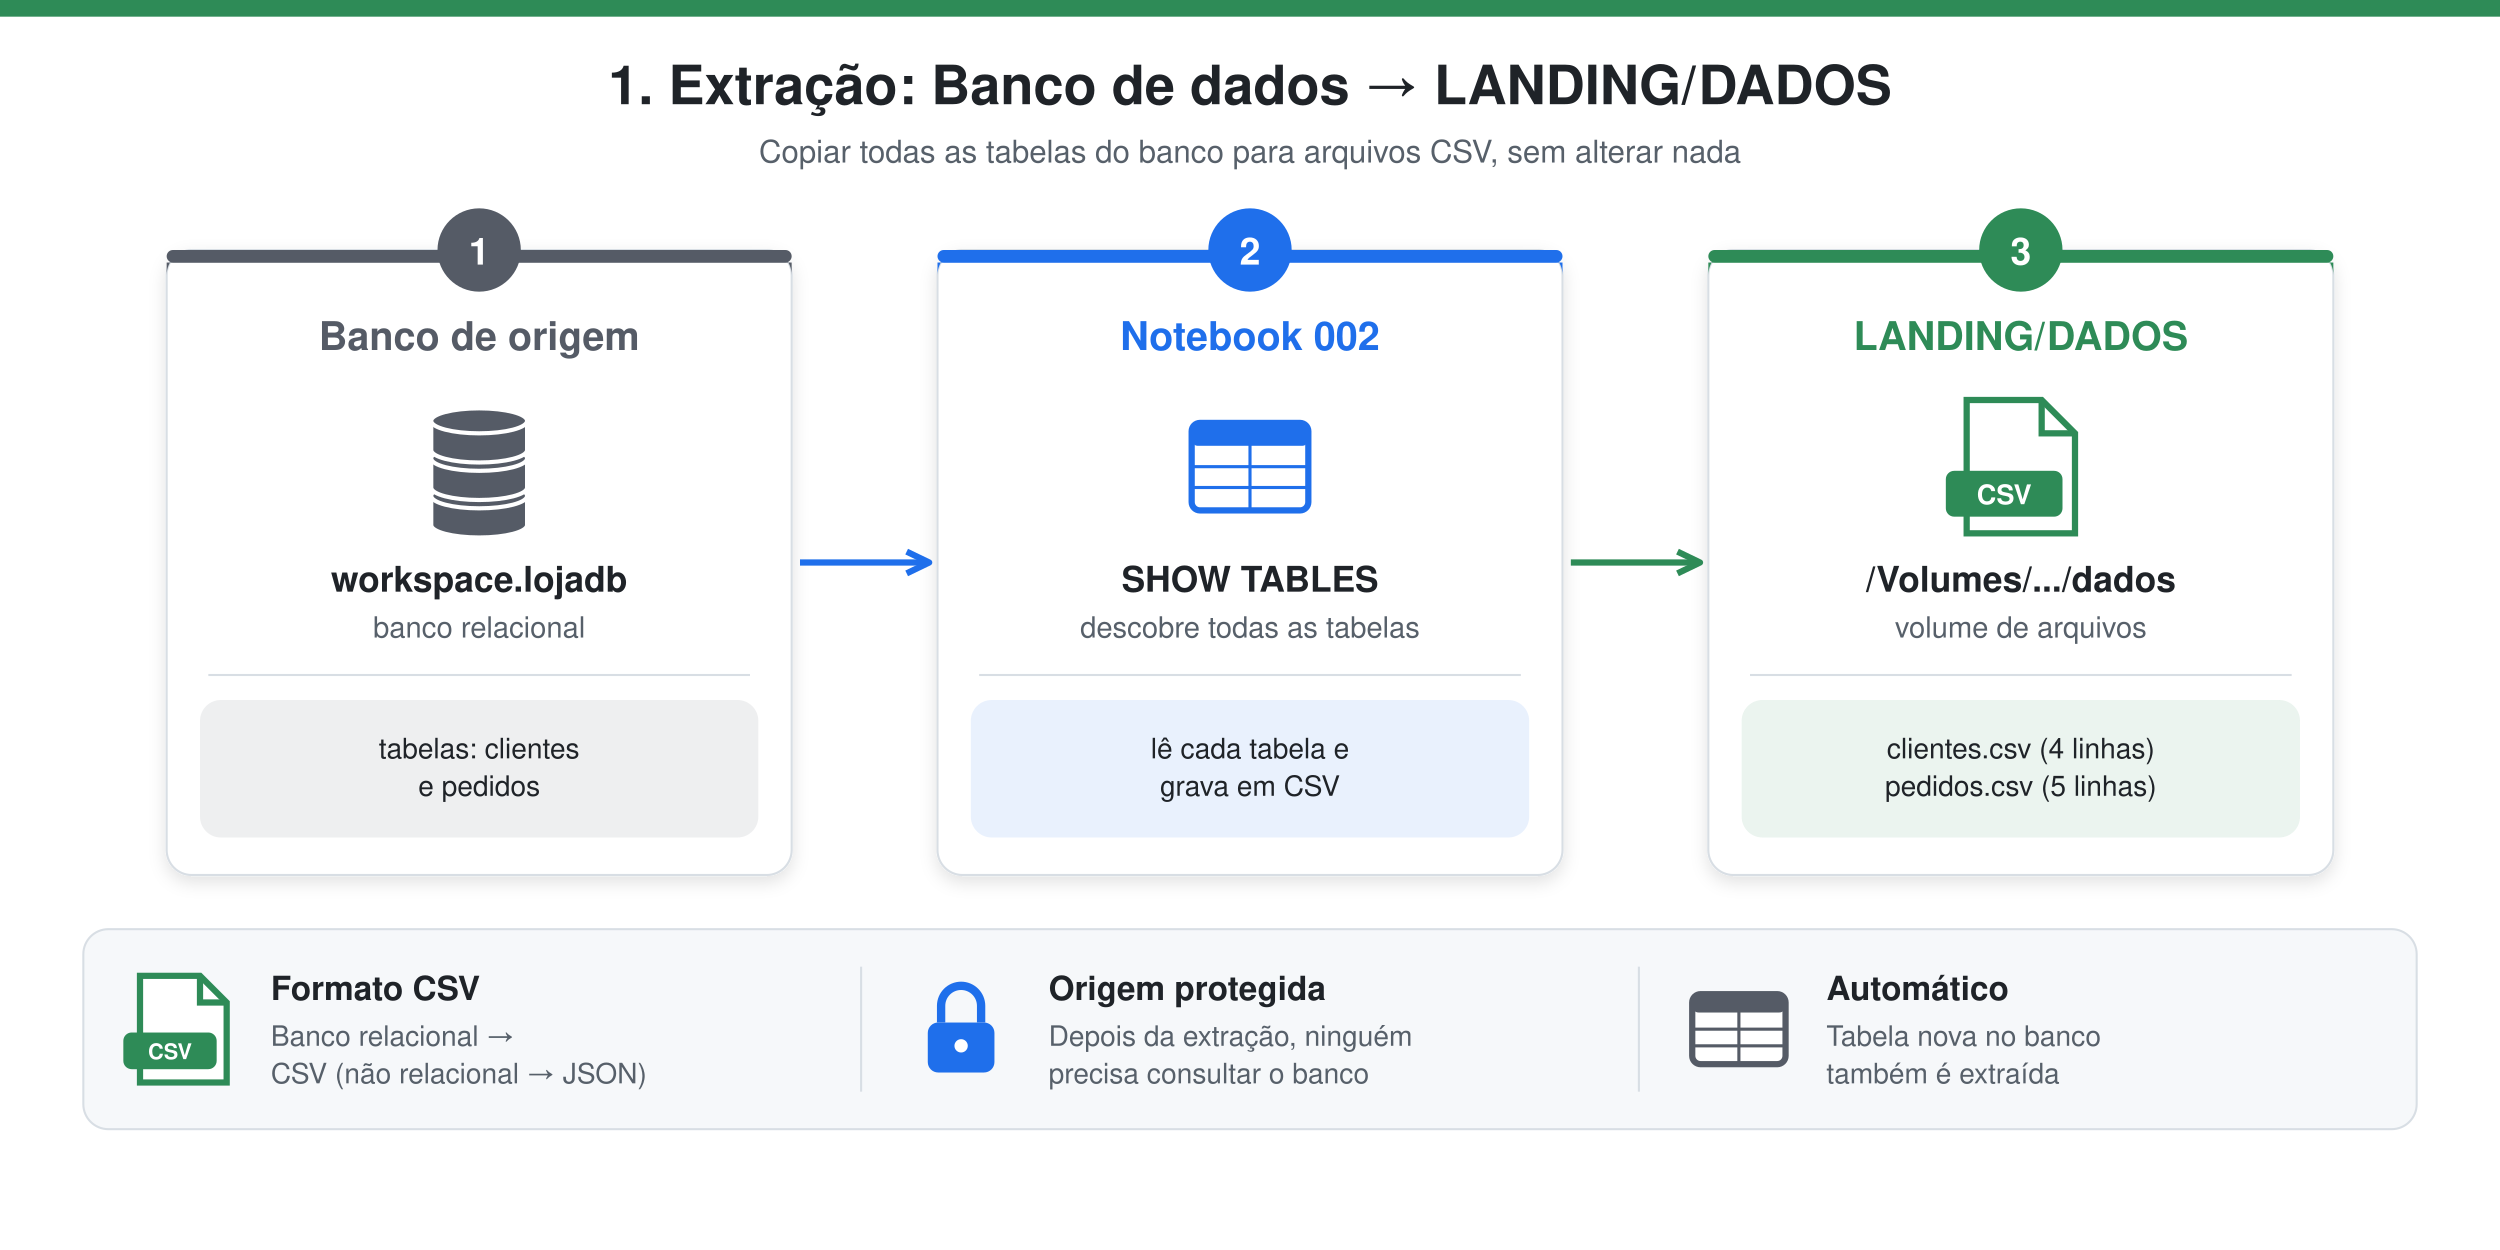
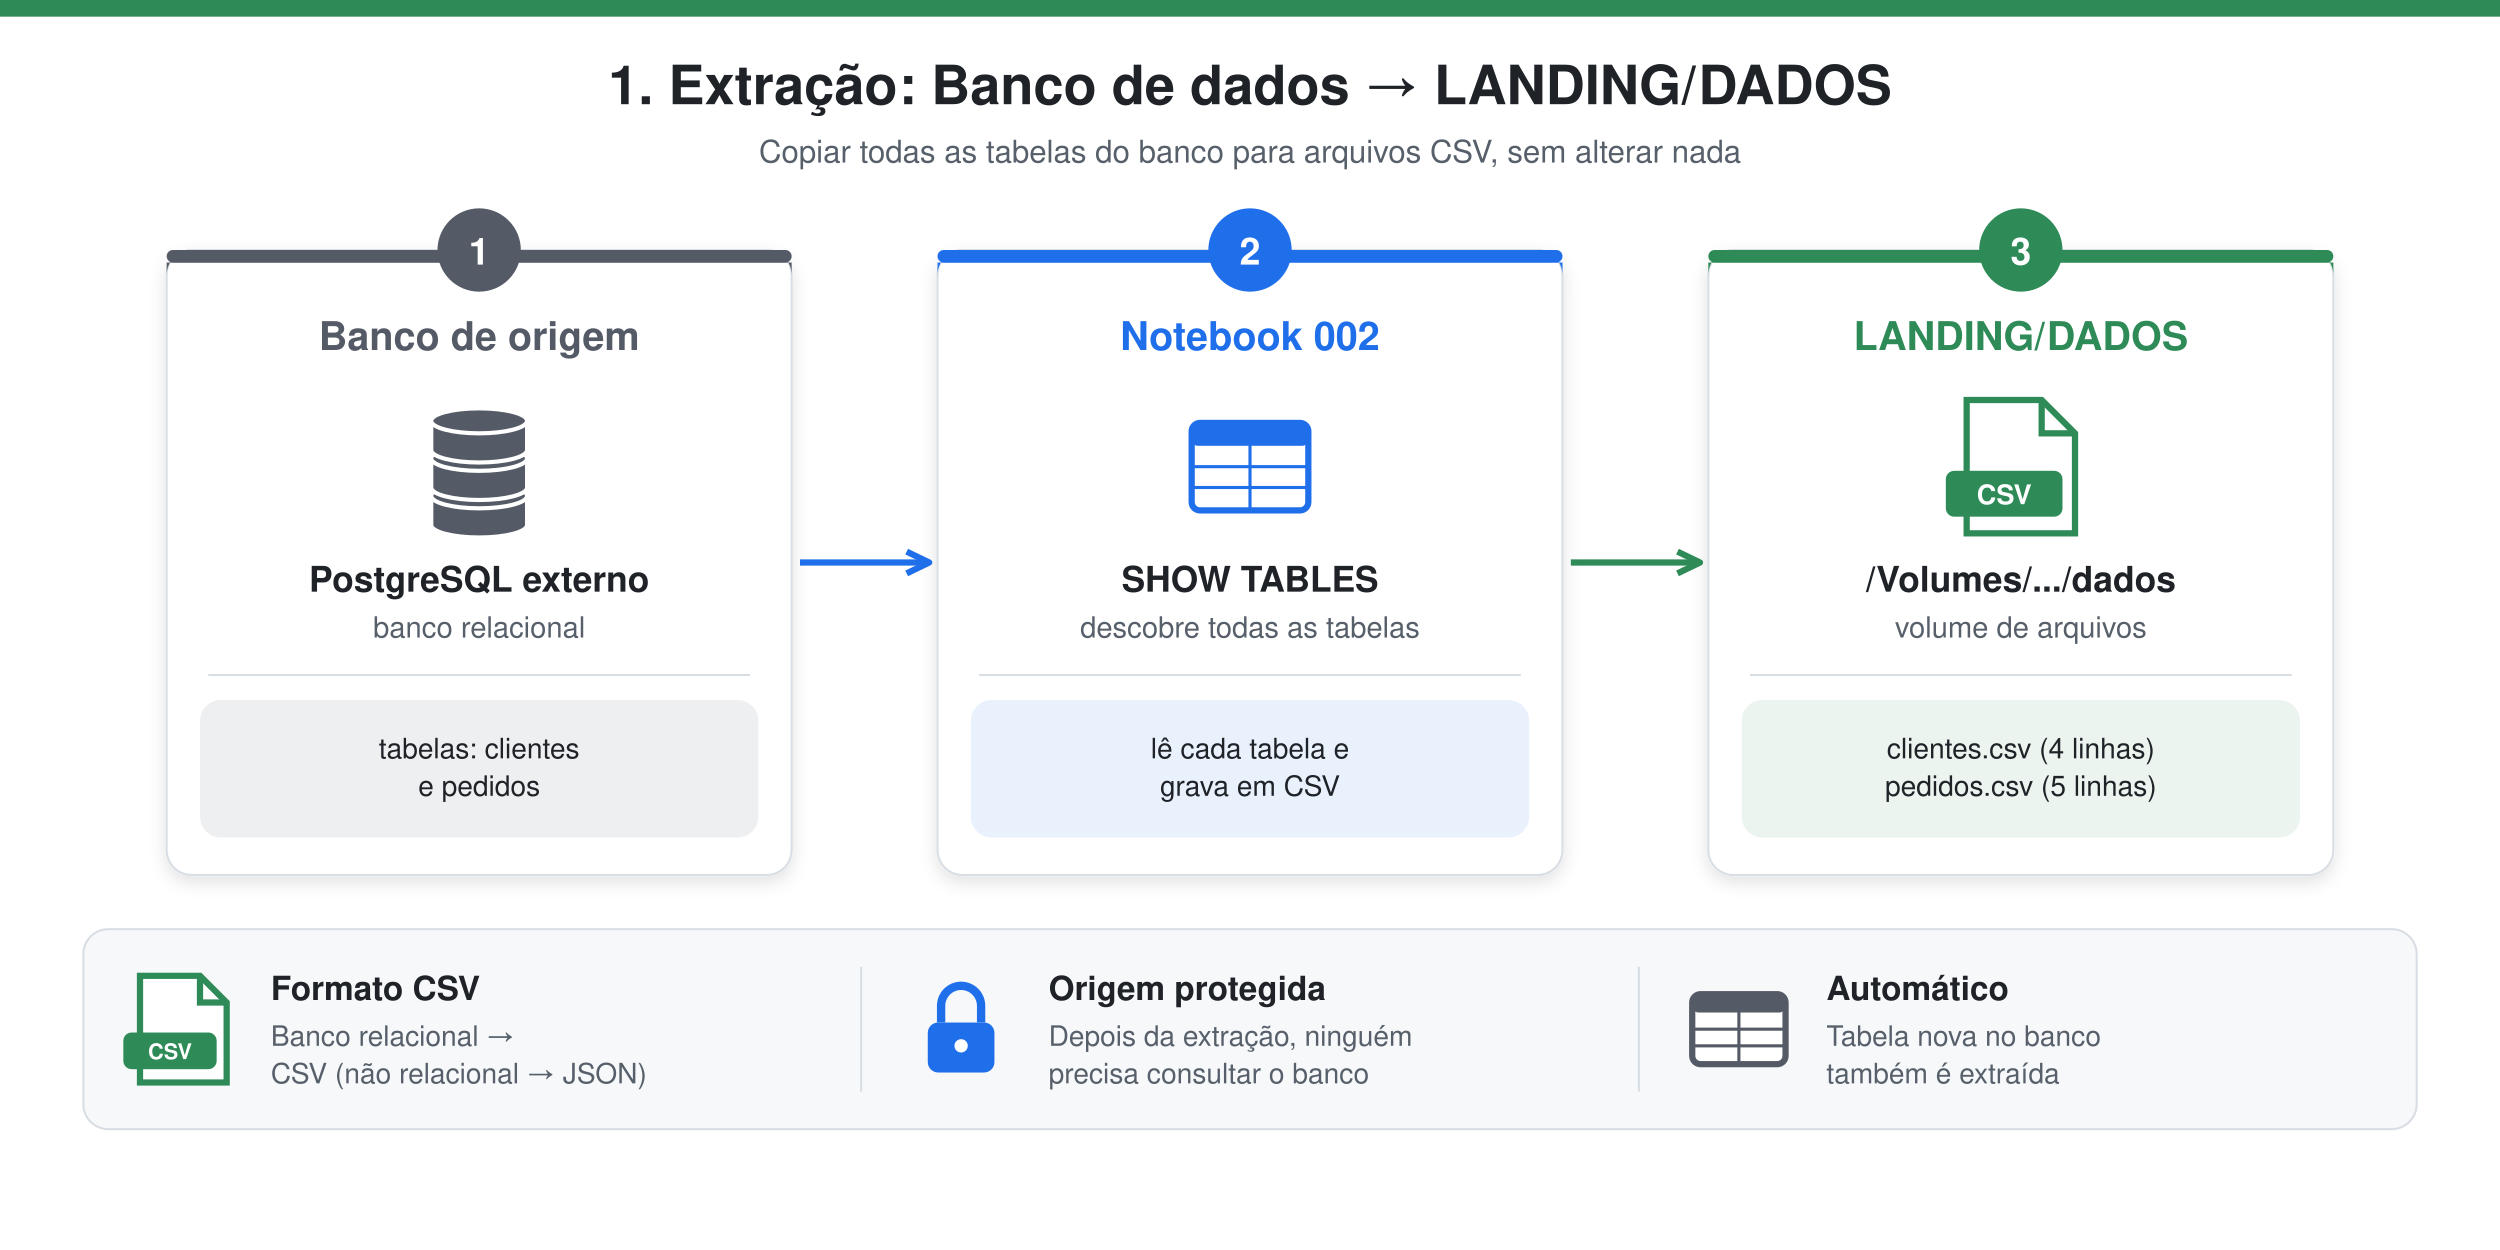
<svg xmlns="http://www.w3.org/2000/svg" viewBox="0 0 1200 600" width="1200" height="600" role="img">
  <rect width="1200" height="600" fill="#ffffff" />
  <defs>
    <filter id="sombra" x="-10%" y="-10%" width="120%" height="130%">
      <feDropShadow dx="0" dy="3" stdDeviation="4" flood-color="#000" flood-opacity=".12" />
    </filter>
  </defs>
  <rect width="1200" height="8" fill="#2e8b57" />
  <text x="600" y="50" font-family="Segoe UI, Helvetica, Arial, sans-serif" font-size="26" font-weight="700" fill="#1f2328" text-anchor="middle">1. Extração: Banco de dados → LANDING/DADOS</text>
  <text x="600" y="78" font-family="Segoe UI, Helvetica, Arial, sans-serif" font-size="15" font-weight="400" fill="#57606a" text-anchor="middle">Copiar todas as tabelas do banco para arquivos CSV, sem alterar nada</text>
  <rect x="80" y="120" width="300" height="300" rx="12" fill="#fff" stroke="#d8dee4" filter="url(#sombra)" />
  <path d="M80 132 a12 12 0 0 1 12 -12 h276 a12 12 0 0 1 12 12 v-6 h-300 z" fill="#555b66" />
  <rect x="80" y="120" width="300" height="6" rx="3" fill="#555b66" />
  <circle cx="230" cy="120" r="20" fill="#555b66" />
  <text x="230" y="127" font-family="Segoe UI, Helvetica, Arial, sans-serif" font-size="18" font-weight="700" fill="#fff" text-anchor="middle">1</text>
  <text x="230" y="168" font-family="Segoe UI, Helvetica, Arial, sans-serif" font-size="19" font-weight="700" fill="#555b66" text-anchor="middle">Banco de origem</text>
  <path d="M207 238 v14 a23 6 0 0 0 46 0 v-14" fill="#555b66" stroke="#fff" stroke-width="2" />
  <ellipse cx="230" cy="238" rx="23" ry="6" fill="#555b66" stroke="#fff" stroke-width="2" />
  <path d="M207 220 v14 a23 6 0 0 0 46 0 v-14" fill="#555b66" stroke="#fff" stroke-width="2" />
  <ellipse cx="230" cy="220" rx="23" ry="6" fill="#555b66" stroke="#fff" stroke-width="2" />
  <path d="M207 202 v14 a23 6 0 0 0 46 0 v-14" fill="#555b66" stroke="#fff" stroke-width="2" />
  <ellipse cx="230" cy="202" rx="23" ry="6" fill="#555b66" stroke="#fff" stroke-width="2" />
-   <text x="230" y="284" font-family="Segoe UI, Helvetica, Arial, sans-serif" font-size="17" font-weight="700" fill="#1f2328" text-anchor="middle">workspace.lojadb</text>
+   <text x="230" y="284" font-family="Segoe UI, Helvetica, Arial, sans-serif" font-size="17" font-weight="700" fill="#1f2328" text-anchor="middle">PostgreSQL externo</text>
  <text x="230" y="306" font-family="Segoe UI, Helvetica, Arial, sans-serif" font-size="14" font-weight="400" fill="#57606a" text-anchor="middle">banco relacional</text>
  <line x1="100" y1="324" x2="360" y2="324" stroke="#d8dee4" />
  <rect x="96" y="336" width="268" height="66" rx="10" fill="#555b66" opacity=".10" />
  <text x="230" y="364" font-family="Segoe UI, Helvetica, Arial, sans-serif" font-size="13.5" font-weight="400" fill="#1f2328" text-anchor="middle">tabelas: clientes</text>
  <text x="230" y="382" font-family="Segoe UI, Helvetica, Arial, sans-serif" font-size="13.5" font-weight="400" fill="#1f2328" text-anchor="middle">e pedidos</text>
  <rect x="450" y="120" width="300" height="300" rx="12" fill="#fff" stroke="#d8dee4" filter="url(#sombra)" />
  <path d="M450 132 a12 12 0 0 1 12 -12 h276 a12 12 0 0 1 12 12 v-6 h-300 z" fill="#1f6feb" />
  <rect x="450" y="120" width="300" height="6" rx="3" fill="#1f6feb" />
  <circle cx="600" cy="120" r="20" fill="#1f6feb" />
  <text x="600" y="127" font-family="Segoe UI, Helvetica, Arial, sans-serif" font-size="18" font-weight="700" fill="#fff" text-anchor="middle">2</text>
  <text x="600" y="168" font-family="Segoe UI, Helvetica, Arial, sans-serif" font-size="19" font-weight="700" fill="#1f6feb" text-anchor="middle">Notebook 002</text>
  <rect x="572" y="203" width="56" height="42" rx="4" fill="#fff" stroke="#1f6feb" stroke-width="3" />
  <rect x="572" y="203" width="56" height="11" rx="3" fill="#1f6feb" />
  <line x1="572" y1="224" x2="628" y2="224" stroke="#1f6feb" stroke-width="1.5" />
  <line x1="572" y1="234" x2="628" y2="234" stroke="#1f6feb" stroke-width="1.5" />
  <line x1="600" y1="203" x2="600" y2="245" stroke="#1f6feb" stroke-width="1.5" />
  <text x="600" y="284" font-family="Segoe UI, Helvetica, Arial, sans-serif" font-size="17" font-weight="700" fill="#1f2328" text-anchor="middle">SHOW TABLES</text>
  <text x="600" y="306" font-family="Segoe UI, Helvetica, Arial, sans-serif" font-size="14" font-weight="400" fill="#57606a" text-anchor="middle">descobre todas as tabelas</text>
  <line x1="470" y1="324" x2="730" y2="324" stroke="#d8dee4" />
  <rect x="466" y="336" width="268" height="66" rx="10" fill="#1f6feb" opacity=".10" />
  <text x="600" y="364" font-family="Segoe UI, Helvetica, Arial, sans-serif" font-size="13.5" font-weight="400" fill="#1f2328" text-anchor="middle">lê cada tabela e</text>
  <text x="600" y="382" font-family="Segoe UI, Helvetica, Arial, sans-serif" font-size="13.5" font-weight="400" fill="#1f2328" text-anchor="middle">grava em CSV</text>
  <rect x="820" y="120" width="300" height="300" rx="12" fill="#fff" stroke="#d8dee4" filter="url(#sombra)" />
  <path d="M820 132 a12 12 0 0 1 12 -12 h276 a12 12 0 0 1 12 12 v-6 h-300 z" fill="#2e8b57" />
  <rect x="820" y="120" width="300" height="6" rx="3" fill="#2e8b57" />
  <circle cx="970" cy="120" r="20" fill="#2e8b57" />
  <text x="970" y="127" font-family="Segoe UI, Helvetica, Arial, sans-serif" font-size="18" font-weight="700" fill="#fff" text-anchor="middle">3</text>
  <text x="970" y="168" font-family="Segoe UI, Helvetica, Arial, sans-serif" font-size="19" font-weight="700" fill="#2e8b57" text-anchor="middle">LANDING/DADOS</text>
  <path d="M944 192 h36 l16 16 v48 h-52 z" fill="#fff" stroke="#2e8b57" stroke-width="3" />
  <path d="M980 192 v16 h16" fill="none" stroke="#2e8b57" stroke-width="3" />
  <rect x="934" y="226" width="56" height="22" rx="4" fill="#2e8b57" />
  <text x="962" y="242" font-family="Segoe UI, Helvetica, Arial, sans-serif" font-size="13" font-weight="700" fill="#fff" text-anchor="middle">CSV</text>
  <text x="970" y="284" font-family="Segoe UI, Helvetica, Arial, sans-serif" font-size="17" font-weight="700" fill="#1f2328" text-anchor="middle">/Volumes/.../dados</text>
  <text x="970" y="306" font-family="Segoe UI, Helvetica, Arial, sans-serif" font-size="14" font-weight="400" fill="#57606a" text-anchor="middle">volume de arquivos</text>
  <line x1="840" y1="324" x2="1100" y2="324" stroke="#d8dee4" />
  <rect x="836" y="336" width="268" height="66" rx="10" fill="#2e8b57" opacity=".10" />
  <text x="970" y="364" font-family="Segoe UI, Helvetica, Arial, sans-serif" font-size="13.5" font-weight="400" fill="#1f2328" text-anchor="middle">clientes.csv (4 linhas)</text>
  <text x="970" y="382" font-family="Segoe UI, Helvetica, Arial, sans-serif" font-size="13.5" font-weight="400" fill="#1f2328" text-anchor="middle">pedidos.csv (5 linhas)</text>
  <line x1="384" y1="270" x2="446" y2="270" stroke="#1f6feb" stroke-width="3" />
  <polyline points="435.195,275.22 446,270 435.195,264.78" fill="none" stroke="#1f6feb" stroke-width="3" stroke-linejoin="round" />
  <line x1="754" y1="270" x2="816" y2="270" stroke="#2e8b57" stroke-width="3" />
  <polyline points="805.195,275.22 816,270 805.195,264.78" fill="none" stroke="#2e8b57" stroke-width="3" stroke-linejoin="round" />
  <rect x="40" y="446" width="1120" height="96" rx="12" fill="#f6f8fa" stroke="#d8dee4" />
  <path d="M67.2 468.4 h28.8 l12.8 12.8 v38.4 h-41.6 z" fill="#fff" stroke="#2e8b57" stroke-width="3" />
  <path d="M96 468.4 v12.8 h12.8" fill="none" stroke="#2e8b57" stroke-width="3" />
  <rect x="59.2" y="495.6" width="44.8" height="17.6" rx="4" fill="#2e8b57" />
  <text x="81.6" y="508.4" font-family="Segoe UI, Helvetica, Arial, sans-serif" font-size="10.4" font-weight="700" fill="#fff" text-anchor="middle">CSV</text>
  <text x="130" y="480" font-family="Segoe UI, Helvetica, Arial, sans-serif" font-size="16" font-weight="700" fill="#1f2328" text-anchor="start">Formato CSV</text>
  <text x="130" y="502" font-family="Segoe UI, Helvetica, Arial, sans-serif" font-size="13.5" font-weight="400" fill="#57606a" text-anchor="start">Banco relacional →</text>
  <text x="130" y="520" font-family="Segoe UI, Helvetica, Arial, sans-serif" font-size="13.5" font-weight="400" fill="#57606a" text-anchor="start">CSV (não relacional → JSON)</text>
  <line x1="413.333" y1="464" x2="413.333" y2="524" stroke="#d8dee4" />
  <path d="M451.733 490.8 v-8 a9.6 9.6 0 0 1 19.2 0 v8" fill="none" stroke="#1f6feb" stroke-width="4" />
  <rect x="445.333" y="490.8" width="32" height="24" rx="5" fill="#1f6feb" />
  <circle cx="461.333" cy="502" r="3.2" fill="#fff" />
  <text x="503.333" y="480" font-family="Segoe UI, Helvetica, Arial, sans-serif" font-size="16" font-weight="700" fill="#1f2328" text-anchor="start">Origem protegida</text>
  <text x="503.333" y="502" font-family="Segoe UI, Helvetica, Arial, sans-serif" font-size="13.5" font-weight="400" fill="#57606a" text-anchor="start">Depois da extração, ninguém</text>
  <text x="503.333" y="520" font-family="Segoe UI, Helvetica, Arial, sans-serif" font-size="13.5" font-weight="400" fill="#57606a" text-anchor="start">precisa consultar o banco</text>
  <line x1="786.667" y1="464" x2="786.667" y2="524" stroke="#d8dee4" />
  <rect x="812.267" y="477.2" width="44.8" height="33.6" rx="4" fill="#fff" stroke="#555b66" stroke-width="3" />
  <rect x="812.267" y="477.2" width="44.8" height="8.8" rx="3" fill="#555b66" />
  <line x1="812.267" y1="494" x2="857.067" y2="494" stroke="#555b66" stroke-width="1.5" />
  <line x1="812.267" y1="502" x2="857.067" y2="502" stroke="#555b66" stroke-width="1.5" />
  <line x1="834.667" y1="477.2" x2="834.667" y2="510.8" stroke="#555b66" stroke-width="1.5" />
  <text x="876.667" y="480" font-family="Segoe UI, Helvetica, Arial, sans-serif" font-size="16" font-weight="700" fill="#1f2328" text-anchor="start">Automático</text>
  <text x="876.667" y="502" font-family="Segoe UI, Helvetica, Arial, sans-serif" font-size="13.5" font-weight="400" fill="#57606a" text-anchor="start">Tabela nova no banco</text>
  <text x="876.667" y="520" font-family="Segoe UI, Helvetica, Arial, sans-serif" font-size="13.5" font-weight="400" fill="#57606a" text-anchor="start">também é extraída</text>
</svg>
